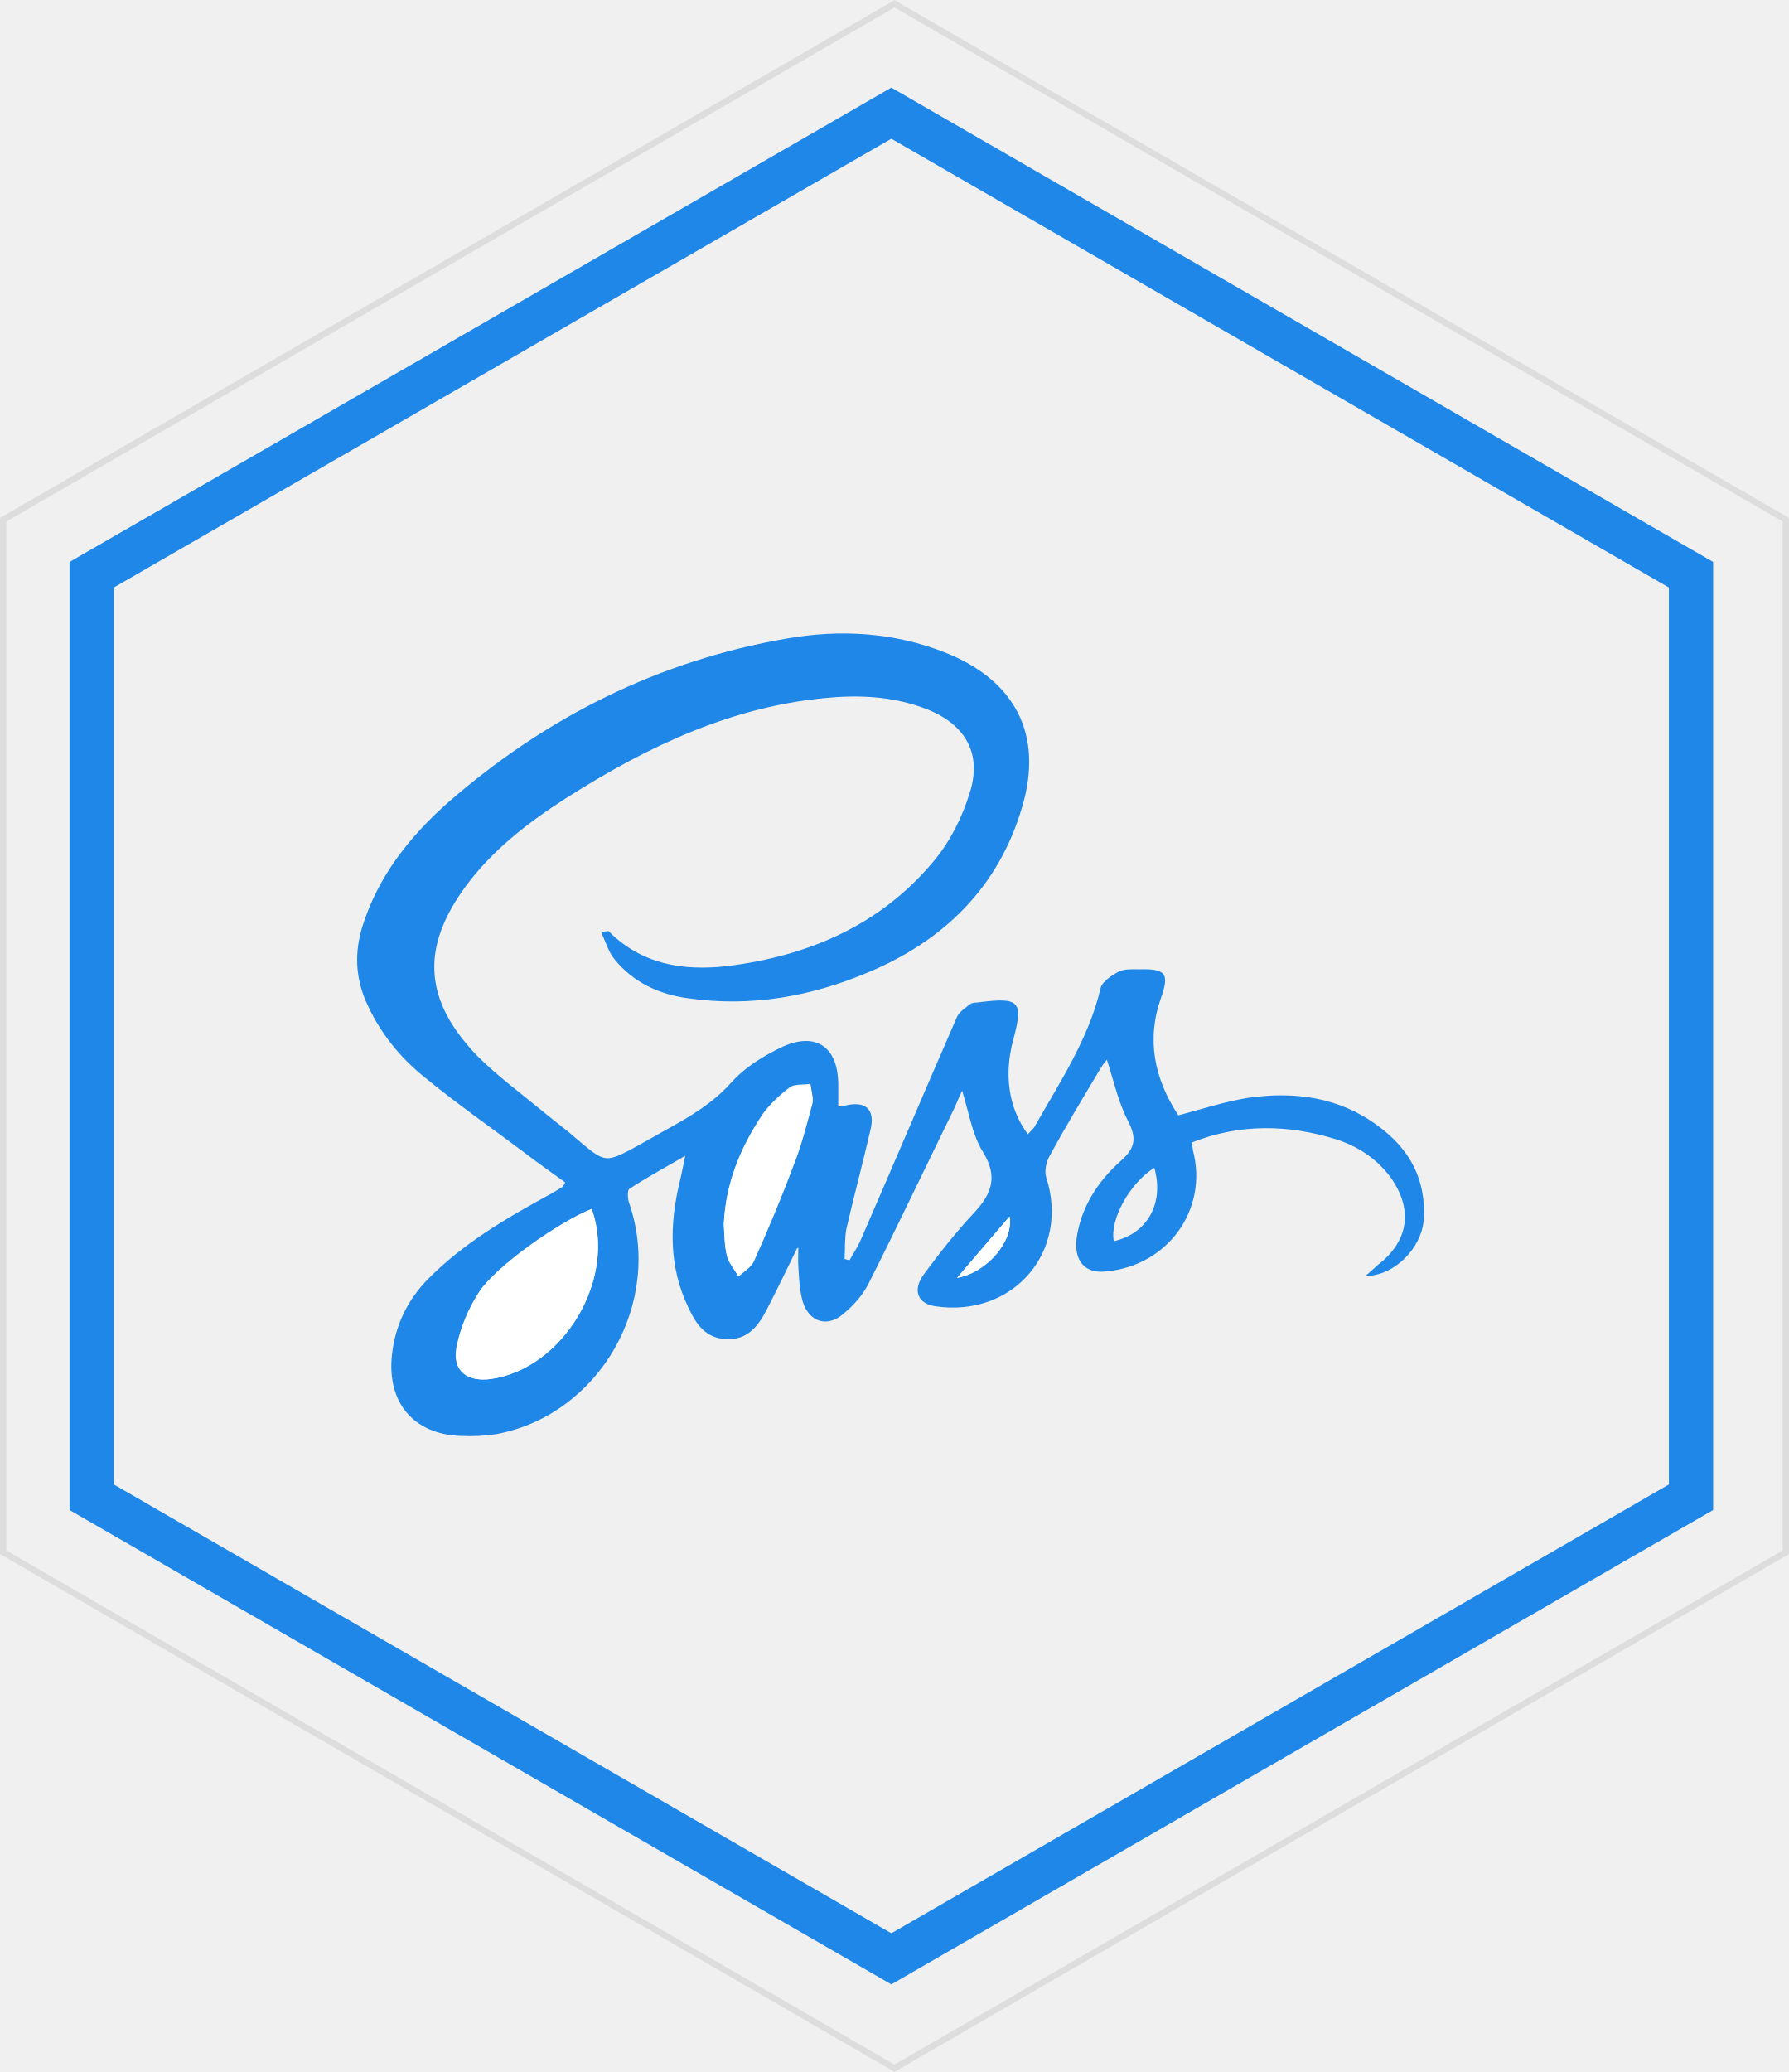
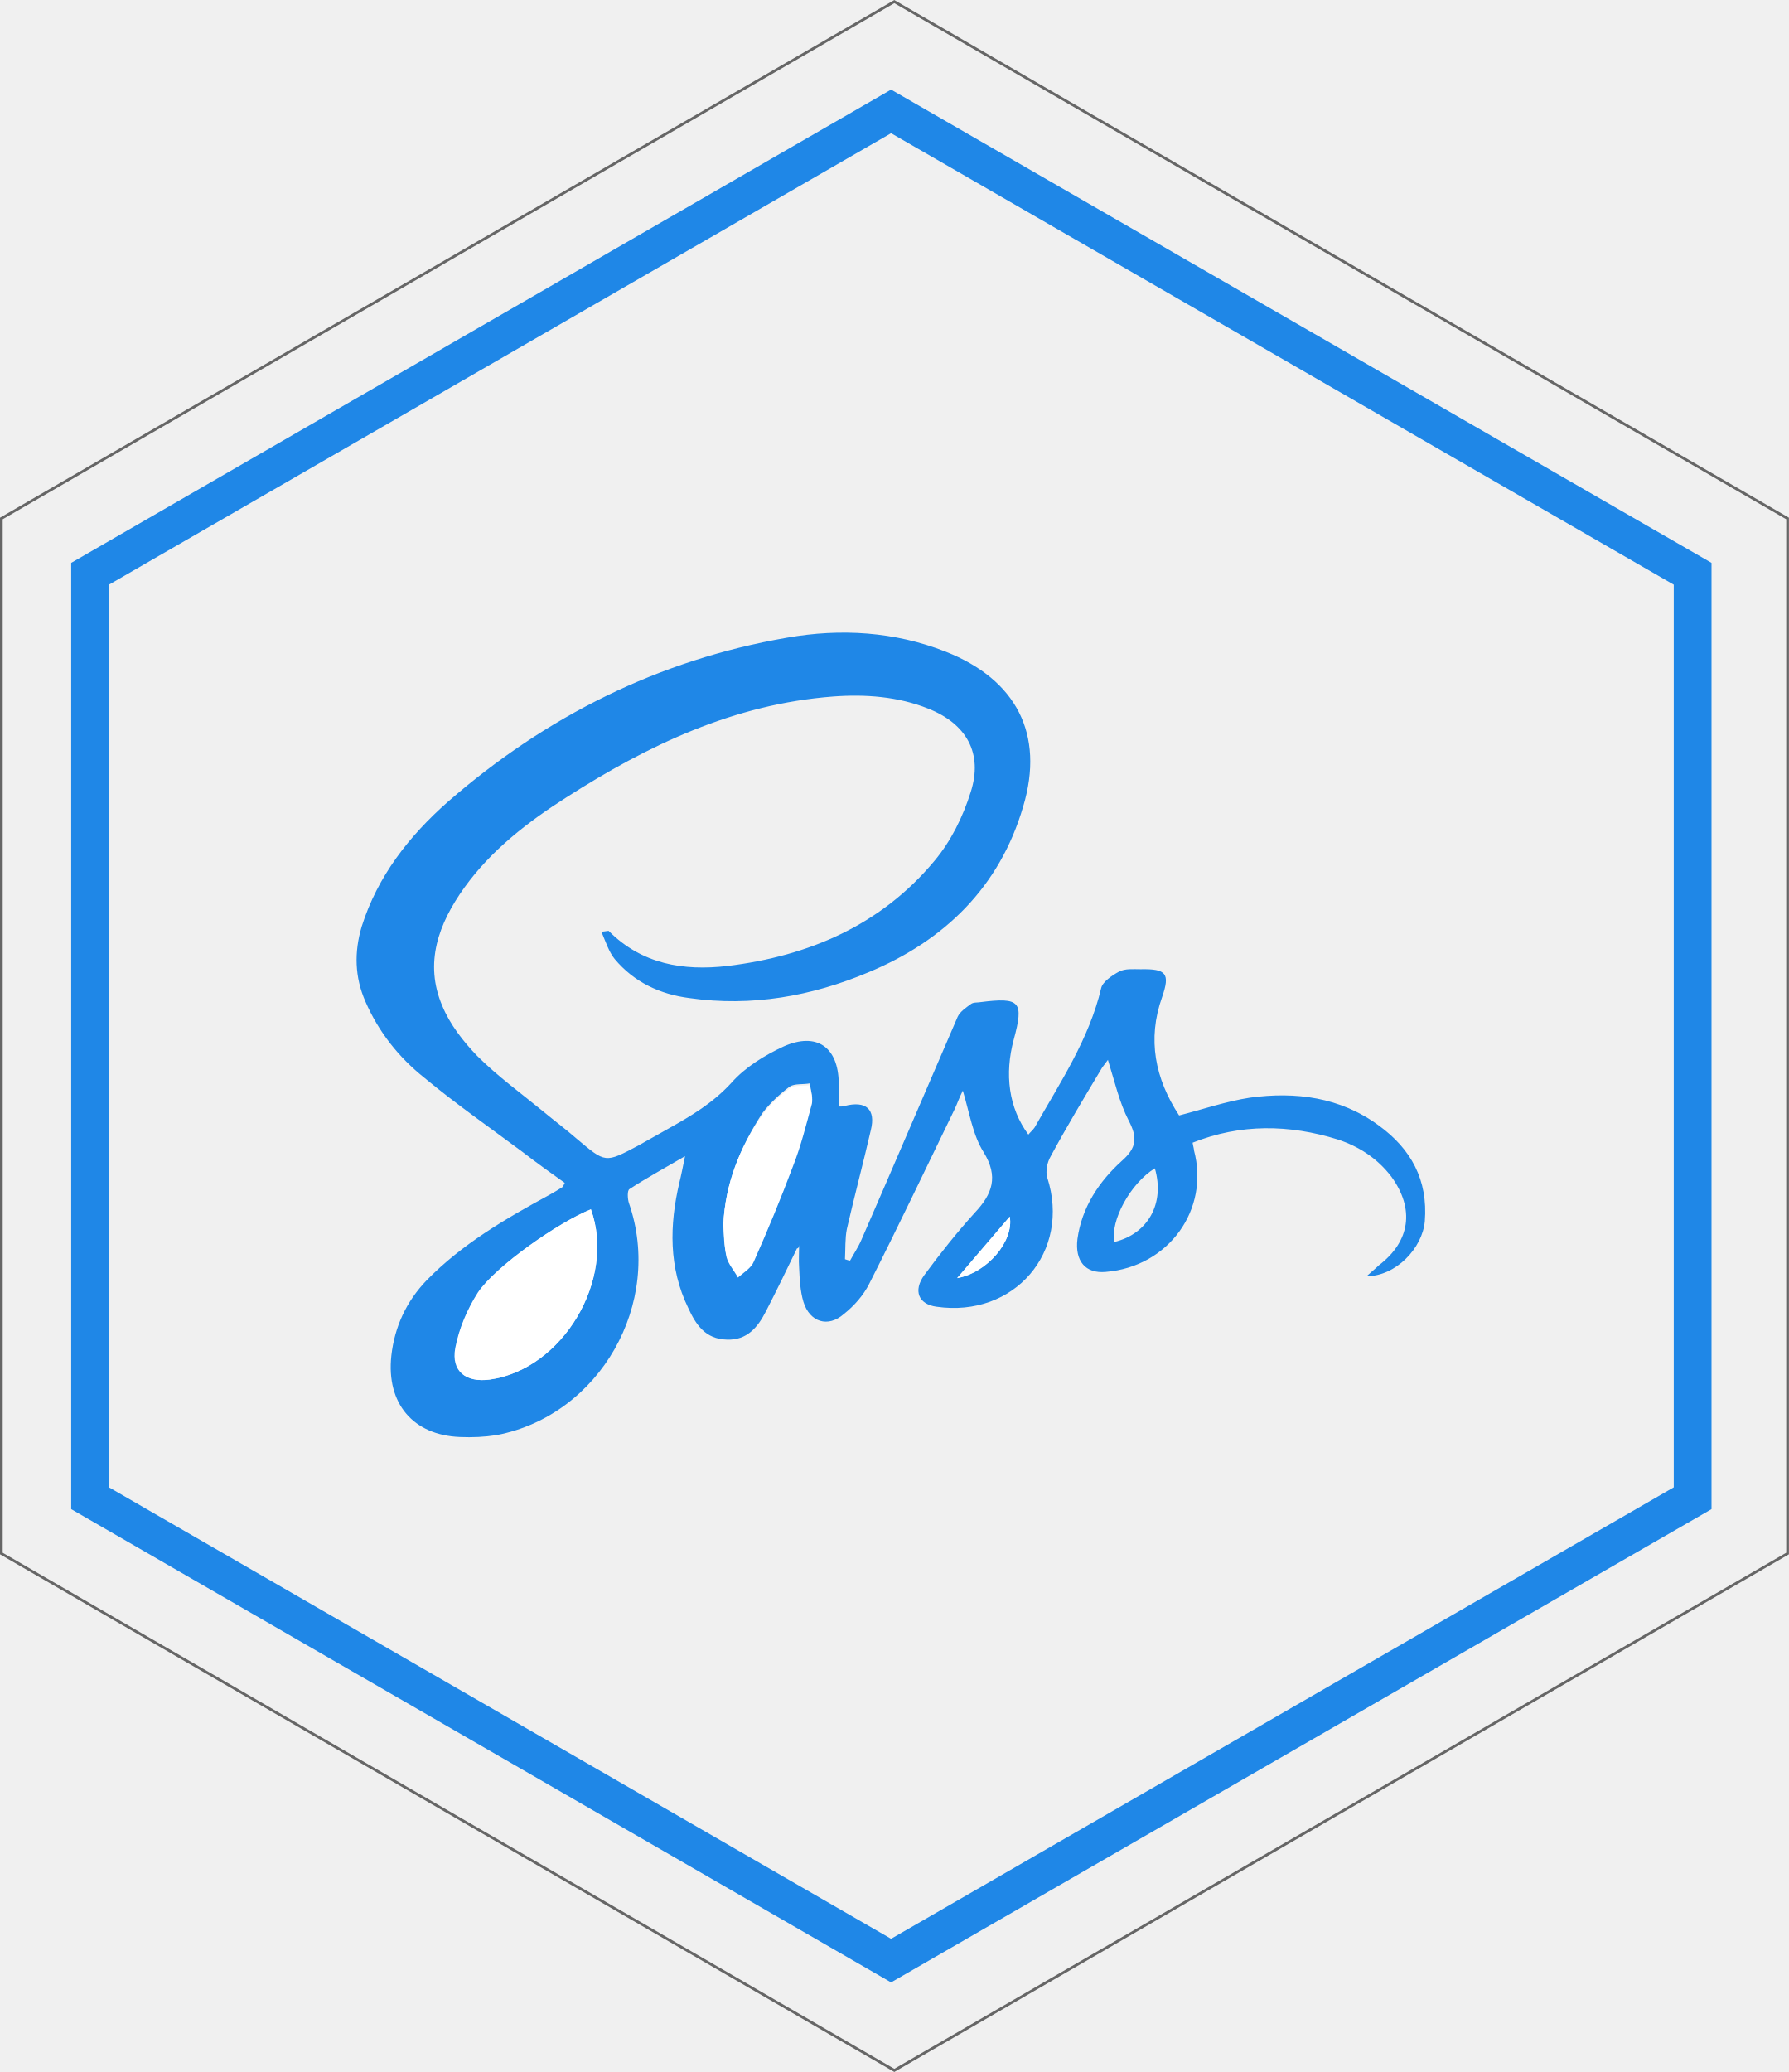
- <svg xmlns="http://www.w3.org/2000/svg" version="1.1" id="Layer_1" x="0px" y="0px" viewBox="0 0 283 327.7" enable-background="new 0 0 283 327.7" xml:space="preserve">
-   <polygon fill="none" stroke="#1F87E7" stroke-width="7" stroke-miterlimit="10" points="14.5,90.9 141,17.9 267.5,90.9 267.5,236.8   141,309.8 14.5,236.8 " />
-   <polygon fill="none" stroke="#DDDDDD" stroke-miterlimit="10" points="0.5,82.2 141.5,0.6 282.5,82.2 282.5,245.5 141.5,327.1   0.5,245.5 " />
-   <path fill="#1F87E7" d="M126.1,197.4c-1.6,3.3-3.2,6.6-4.9,9.9c-1.3,2.5-3,4.6-6.2,4.5c-3.4-0.1-4.9-2.4-6.1-5  c-3.1-6.4-3-13.1-1.4-19.8c0.3-1.2,0.5-2.3,0.9-4.2c-3.3,1.9-6.2,3.5-8.8,5.2c-0.4,0.2-0.3,1.6-0.1,2.2c5.5,15.8-4.6,33.5-20.9,36.6  c-1.9,0.3-3.8,0.4-5.8,0.3c-7.4-0.3-11.6-5.3-10.8-12.8c0.5-4.6,2.4-8.6,5.6-11.9c5.6-5.7,12.4-9.7,19.4-13.5c0.7-0.4,1.4-0.8,2-1.2  c0.1-0.1,0.2-0.3,0.4-0.7c-2.2-1.6-4.5-3.2-6.7-4.9c-5.2-3.9-10.5-7.6-15.5-11.7c-4-3.2-7.2-7.2-9.3-12c-1.7-3.9-1.8-7.8-0.6-11.8  c2.5-8,7.5-14.3,13.6-19.7c15.5-13.5,33.3-22.4,53.5-25.9c8.5-1.5,17-1,25.1,2.2c11.1,4.4,15.6,13,12.2,24.4  c-3.7,12.7-12.4,21.2-24.4,26.2c-9,3.8-18.5,5.5-28.3,4.1c-4.7-0.6-8.8-2.5-11.8-6.2c-0.9-1.1-1.4-2.7-2.1-4.3  c0.9-0.1,1.2-0.2,1.2-0.1c5.2,5.2,11.7,6.3,18.7,5.5c12.9-1.6,24.3-6.5,32.7-16.6c2.6-3.1,4.5-6.9,5.7-10.8c2-6.2-0.7-10.8-6.7-13.2  c-4.8-1.9-9.9-2.3-15-1.9c-15.6,1.2-29.2,7.7-42.1,15.9c-6.1,3.9-11.8,8.3-16.1,14.2c-4.1,5.7-6.4,11.9-3.5,18.7  c1.2,2.9,3.3,5.6,5.5,7.9c3.2,3.2,6.9,5.9,10.4,8.8c1.8,1.5,3.6,2.8,5.3,4.3c4.6,3.9,4.5,3.9,9.7,1.1c1.6-0.9,3.2-1.8,4.8-2.7  c3.6-2,7-4,9.9-7.2c2.2-2.5,5.3-4.4,8.3-5.8c5.2-2.3,8.6,0.1,8.7,5.8c0,1.2,0,2.4,0,3.7c0.4,0,0.6,0,0.9-0.1c3.4-0.9,5,0.5,4.2,3.8  c-1.2,5.2-2.6,10.4-3.8,15.6c-0.3,1.5-0.2,3.2-0.3,4.8c0.3,0.1,0.6,0.2,0.8,0.2c0.6-1.1,1.3-2.1,1.8-3.3  c5.1-11.7,10.1-23.5,15.2-35.2c0.4-0.8,1.3-1.4,2.1-2c0.4-0.3,1-0.2,1.5-0.3c6.3-0.8,6.9-0.1,5.3,5.9c-1.5,5.5-0.8,10.8,2.3,15  c0.3-0.4,0.7-0.7,1-1.1c4-7.1,8.6-13.9,10.5-22c0.2-1,1.7-2,2.8-2.6c1-0.5,2.2-0.4,3.4-0.4c4.1-0.1,4.7,0.7,3.4,4.4  c-2.4,6.7-1.1,12.9,2.7,18.7c3.8-1,7.4-2.2,11.2-2.8c7.2-1,14.2-0.1,20.3,4.4c5.1,3.7,7.8,8.6,7.3,15.1c-0.4,4.3-4.6,8.7-9.2,8.7  c0.9-0.8,1.4-1.2,1.9-1.7c5-3.8,5.7-8.9,2-14c-2.2-2.9-5.1-4.8-8.5-5.9c-7.7-2.4-15.3-2.5-22.9,0.5c0.1,0.6,0.2,0.9,0.2,1.2  c2.5,9.4-4,18.4-13.9,19.2c-3.2,0.3-4.9-1.7-4.5-5.2c0.7-5,3.4-9.1,7-12.3c2.4-2.1,2.5-3.7,1.1-6.4c-1.5-2.9-2.2-6.2-3.3-9.6  c-0.4,0.5-0.7,0.9-0.9,1.2c-2.8,4.7-5.6,9.3-8.2,14.1c-0.5,0.9-0.8,2.3-0.5,3.3c3.8,11.7-5.2,22.2-17.5,20.4c-2.8-0.4-3.7-2.5-1.9-5  c2.5-3.4,5.1-6.7,8-9.8c2.8-3,3.8-5.7,1.4-9.6c-1.7-2.7-2.2-6.2-3.3-9.7c-0.6,1.2-0.9,2.1-1.3,2.9c-4.5,9.2-8.9,18.5-13.5,27.6  c-0.9,1.8-2.4,3.5-4,4.8c-2.5,2.2-5.4,1.3-6.4-1.9c-0.5-1.7-0.6-3.6-0.7-5.4c-0.1-1.2,0-2.4,0-3.6  C126.4,197.4,126.2,197.4,126.1,197.4z M93.6,191.2c-5,2-15,9-17.7,13.1c-1.7,2.6-3.1,5.7-3.6,8.8c-0.7,3.7,1.6,5.5,5.4,5  C89.1,216.4,97.6,202.3,93.6,191.2z M114.5,193.6c0.1,1.7,0.1,3.4,0.5,4.9c0.3,1.2,1.2,2.2,1.8,3.2c0.8-0.8,2-1.5,2.5-2.5  c2.2-5,4.3-9.9,6.2-15c1.2-3.2,2.1-6.5,3-9.8c0.2-0.9-0.2-2-0.3-3c-1.1,0.2-2.4,0-3.2,0.5c-1.6,1.2-3.1,2.6-4.3,4.2  C117.1,181.5,114.8,187.2,114.5,193.6z M182.6,184.7c-3.9,2.4-7.1,8.3-6.4,11.6C181.5,195.1,184.2,190.3,182.6,184.7z M151.4,202.1  c4.8-0.8,9-5.9,8.3-9.7C157,195.5,154.4,198.6,151.4,202.1z" />
-   <path fill="#FFFFFF" d="M93.6,191.2c4,11.1-4.5,25.3-16,26.9c-3.7,0.5-6.1-1.3-5.4-5c0.6-3.1,1.9-6.2,3.6-8.8  C78.5,200.2,88.5,193.2,93.6,191.2z" />
-   <path fill="#FFFFFF" d="M114.5,193.6c0.3-6.4,2.6-12.2,6.2-17.3c1.1-1.6,2.7-3,4.3-4.2c0.8-0.6,2.1-0.4,3.2-0.5c0.1,1,0.5,2.1,0.3,3  c-0.9,3.3-1.7,6.6-3,9.8c-1.9,5.1-4,10.1-6.2,15c-0.4,1-1.6,1.7-2.5,2.5c-0.6-1.1-1.5-2.1-1.8-3.2  C114.6,197,114.6,195.3,114.5,193.6z" />
-   <path fill="#FFFFFF" d="M151.4,202.1c3-3.5,5.6-6.5,8.3-9.7C160.4,196.2,156.2,201.2,151.4,202.1z" />
+ <svg xmlns="http://www.w3.org/2000/svg" version="1.1" id="Layer_1" x="0px" y="0px" viewBox="361.4 0.8 663.3 768.1" enable-background="new 361.4 0.8 663.3 768.1" xml:space="preserve">
+   <polygon fill="none" stroke="#666666" stroke-miterlimit="10" points="361.9,193 693,1.4 1024.2,193 1024.2,576.7 693,768.3   361.9,576.7 " />
+   <polygon fill="none" stroke="#1F87E7" stroke-width="14" stroke-miterlimit="10" points="394.8,213.5 691.8,42.1 989,213.5   989,556.2 691.8,727.6 394.8,556.2 " />
+   <path fill="#1F87E7" d="M656.9,463.6c-3.7,7.7-7.5,15.5-11.5,23.3c-3,5.9-7,10.8-14.5,10.5c-8-0.2-11.5-5.6-14.3-11.7  c-7.3-15-7-30.8-3.3-46.5c0.7-2.8,1.2-5.4,2.1-9.8c-7.7,4.5-14.5,8.2-20.6,12.2c-0.9,0.5-0.7,3.7-0.2,5.2  c12.9,37.1-10.8,78.7-49.1,86c-4.5,0.7-8.9,0.9-13.6,0.7c-17.3-0.7-27.3-12.4-25.4-30.1c1.2-10.8,5.6-20.2,13.1-28  c13.1-13.4,29.2-22.8,45.6-31.7c1.6-0.9,3.3-1.9,4.7-2.8c0.2-0.2,0.5-0.7,0.9-1.6c-5.2-3.7-10.5-7.5-15.7-11.5  c-12.2-9.1-24.7-17.8-36.4-27.5c-9.4-7.5-16.9-16.9-21.8-28.2c-4-9.1-4.2-18.3-1.4-27.8c5.9-18.7,17.6-33.6,32-46.3  c36.4-31.7,78.2-52.6,125.7-60.8c19.9-3.5,39.9-2.3,58.9,5.2c26.1,10.3,36.7,30.6,28.7,57.3c-8.7,29.9-29.2,49.8-57.3,61.5  c-21.1,8.9-43.5,12.9-66.4,9.6c-11-1.4-20.6-5.9-27.8-14.5c-2.1-2.6-3.3-6.3-4.9-10.1c2.1-0.2,2.8-0.5,2.8-0.2  c12.2,12.2,27.5,14.8,43.9,12.9c30.3-3.7,57-15.2,76.8-39c6.1-7.3,10.5-16.2,13.4-25.4c4.7-14.5-1.6-25.4-15.7-31  c-11.2-4.5-23.3-5.4-35.3-4.5c-36.7,2.8-68.6,18-98.9,37.4c-14.3,9.1-27.8,19.5-37.8,33.4c-9.6,13.4-15,28-8.2,43.9  c2.8,6.8,7.7,13.1,12.9,18.5c7.5,7.5,16.2,13.8,24.5,20.6c4.2,3.5,8.4,6.6,12.4,10.1c10.8,9.1,10.5,9.1,22.8,2.6  c3.7-2.1,7.5-4.2,11.2-6.3c8.4-4.7,16.4-9.4,23.3-16.9c5.2-5.9,12.4-10.3,19.5-13.6c12.2-5.4,20.2,0.2,20.4,13.6c0,2.8,0,5.6,0,8.7  c0.9,0,1.4,0,2.1-0.2c8-2.1,11.7,1.2,9.8,8.9c-2.8,12.2-6.1,24.5-8.9,36.7c-0.7,3.5-0.5,7.5-0.7,11.2c0.7,0.2,1.4,0.5,1.9,0.5  c1.4-2.6,3-4.9,4.2-7.7c12-27.5,23.8-55.2,35.7-82.7c0.9-1.9,3-3.3,4.9-4.7c0.9-0.7,2.3-0.5,3.5-0.7c14.8-1.9,16.2-0.2,12.4,13.8  c-3.5,12.9-1.9,25.4,5.4,35.3c0.7-0.9,1.6-1.6,2.3-2.6c9.4-16.6,20.2-32.7,24.7-51.7c0.5-2.3,4-4.7,6.6-6.1c2.3-1.2,5.2-0.9,8-0.9  c9.6-0.2,11,1.6,8,10.3c-5.6,15.7-2.6,30.3,6.3,43.9c8.9-2.3,17.3-5.2,26.3-6.6c16.9-2.3,33.4-0.2,47.7,10.3  c12,8.7,18.3,20.2,17.1,35.5c-0.9,10.1-10.8,20.4-21.6,20.4c2.1-1.9,3.3-2.8,4.5-4c11.7-8.9,13.4-20.9,4.7-32.9  c-5.2-6.8-12-11.2-19.9-13.8c-18-5.6-36-5.9-53.8,1.2c0.2,1.4,0.5,2.1,0.5,2.8c5.9,22-9.4,43.2-32.7,45.1c-7.5,0.7-11.5-4-10.5-12.2  c1.6-11.7,8-21.3,16.4-28.9c5.6-4.9,5.9-8.7,2.6-15c-3.5-6.8-5.2-14.5-7.7-22.5c-0.9,1.2-1.6,2.1-2.1,2.8  c-6.6,11-13.1,21.8-19.2,33.1c-1.2,2.1-1.9,5.4-1.2,7.7c8.9,27.5-12.2,52.1-41.1,47.9c-6.6-0.9-8.7-5.9-4.5-11.7  c5.9-8,12-15.7,18.7-23.1c6.6-7,8.9-13.4,3.3-22.5c-4-6.3-5.2-14.5-7.7-22.8c-1.4,2.8-2.1,4.9-3,6.8c-10.5,21.6-20.9,43.5-31.7,64.8  c-2.1,4.2-5.6,8.2-9.4,11.2c-5.9,5.2-12.7,3-15-4.5c-1.2-4-1.4-8.4-1.6-12.7c-0.2-2.8,0-5.6,0-8.4  C657.6,463.6,657.1,463.6,656.9,463.6z M580.5,449.1c-11.7,4.7-35.3,21.1-41.6,30.8c-4,6.1-7.3,13.4-8.4,20.6  c-1.6,8.7,3.7,12.9,12.7,11.7C570,508.3,589.9,475.1,580.5,449.1z M629.6,454.7c0.2,4,0.2,8,1.2,11.5c0.7,2.8,2.8,5.2,4.2,7.5  c1.9-1.9,4.7-3.5,5.9-5.9c5.2-11.7,10.1-23.3,14.5-35.3c2.8-7.5,4.9-15.2,7-23.1c0.5-2.1-0.5-4.7-0.7-7c-2.6,0.5-5.6,0-7.5,1.2  c-3.7,2.8-7.3,6.1-10.1,9.8C635.7,426.3,630.3,439.7,629.6,454.7z M789.6,433.9c-9.1,5.6-16.6,19.5-15,27.3  C787,458.2,793.4,447,789.6,433.9z M716.3,474.6c11.2-1.9,21.1-13.8,19.5-22.8C729.4,459.2,723.3,466.4,716.3,474.6z" />
+   <path fill="#FFFFFF" d="M580.5,449.1c9.4,26.1-10.5,59.4-37.6,63.1c-8.7,1.2-14.3-3-12.7-11.7c1.4-7.3,4.5-14.5,8.4-20.6  C545.1,470.2,568.6,453.8,580.5,449.1z" />
+   <path fill="#FFFFFF" d="M629.6,454.7c0.7-15,6.1-28.7,14.5-40.6c2.6-3.7,6.3-7,10.1-9.8c1.9-1.4,4.9-0.9,7.5-1.2  c0.2,2.3,1.2,4.9,0.7,7c-2.1,7.7-4,15.5-7,23.1c-4.5,12-9.4,23.8-14.5,35.3c-0.9,2.3-3.7,4-5.9,5.9c-1.4-2.6-3.5-4.9-4.2-7.5  C629.9,462.7,629.9,458.7,629.6,454.7z" />
+   <path fill="#FFFFFF" d="M716.3,474.6c7-8.2,13.1-15.2,19.5-22.8C737.4,460.8,727.6,472.5,716.3,474.6z" />
</svg>
